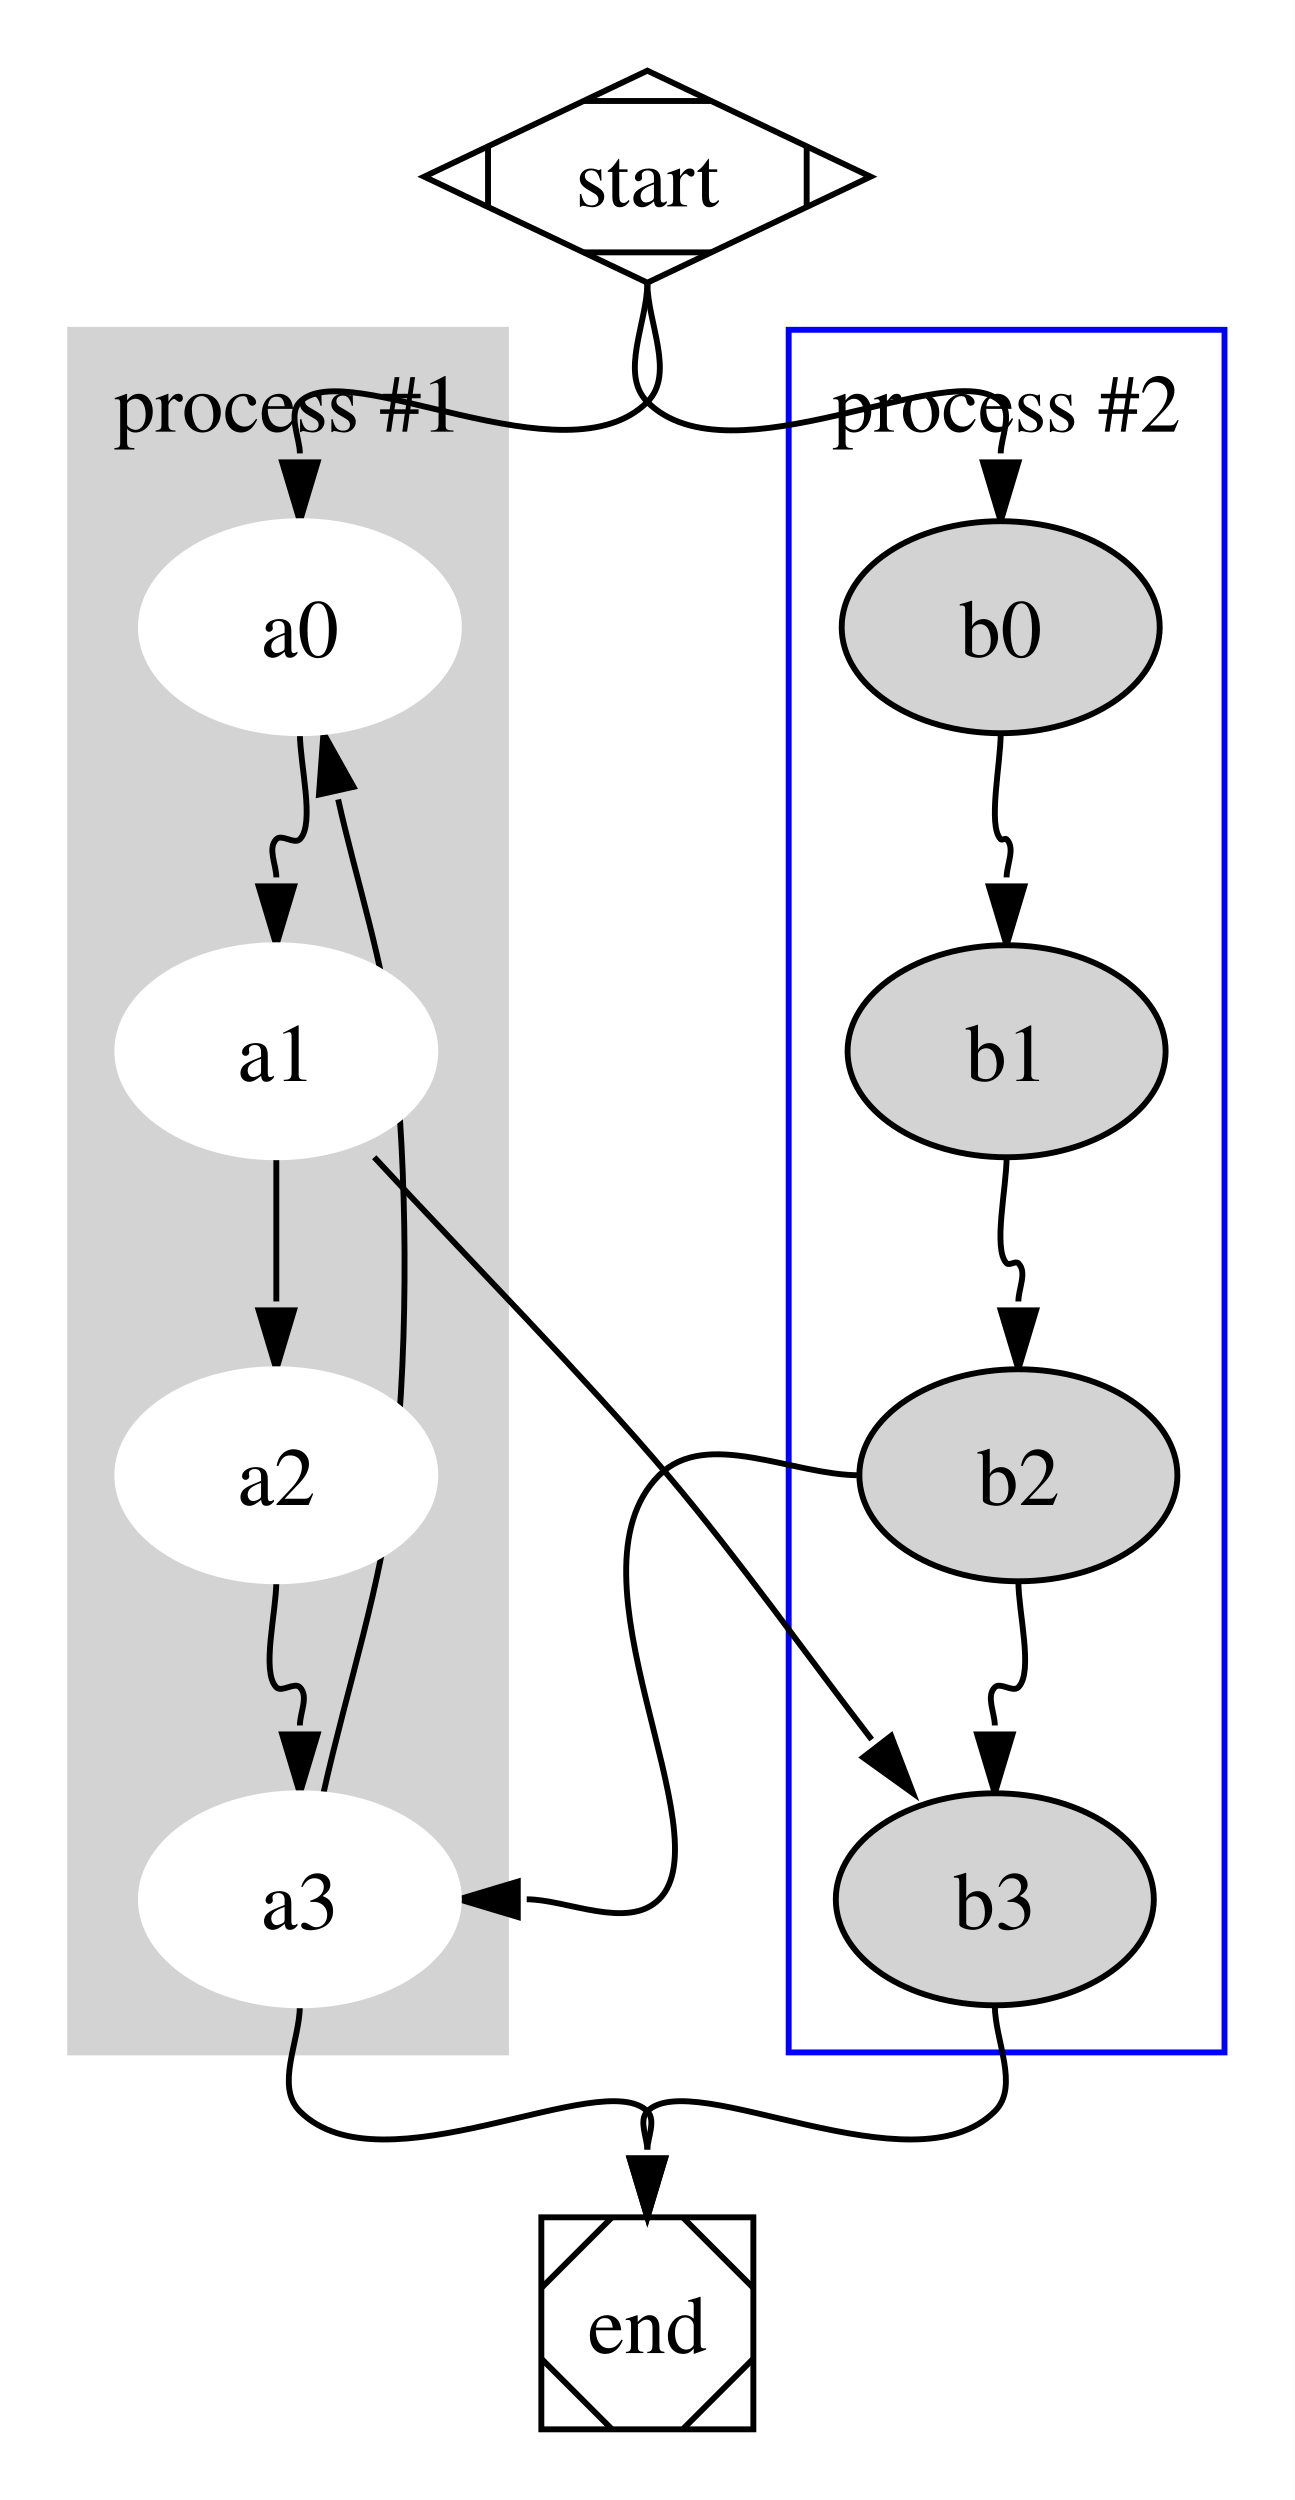
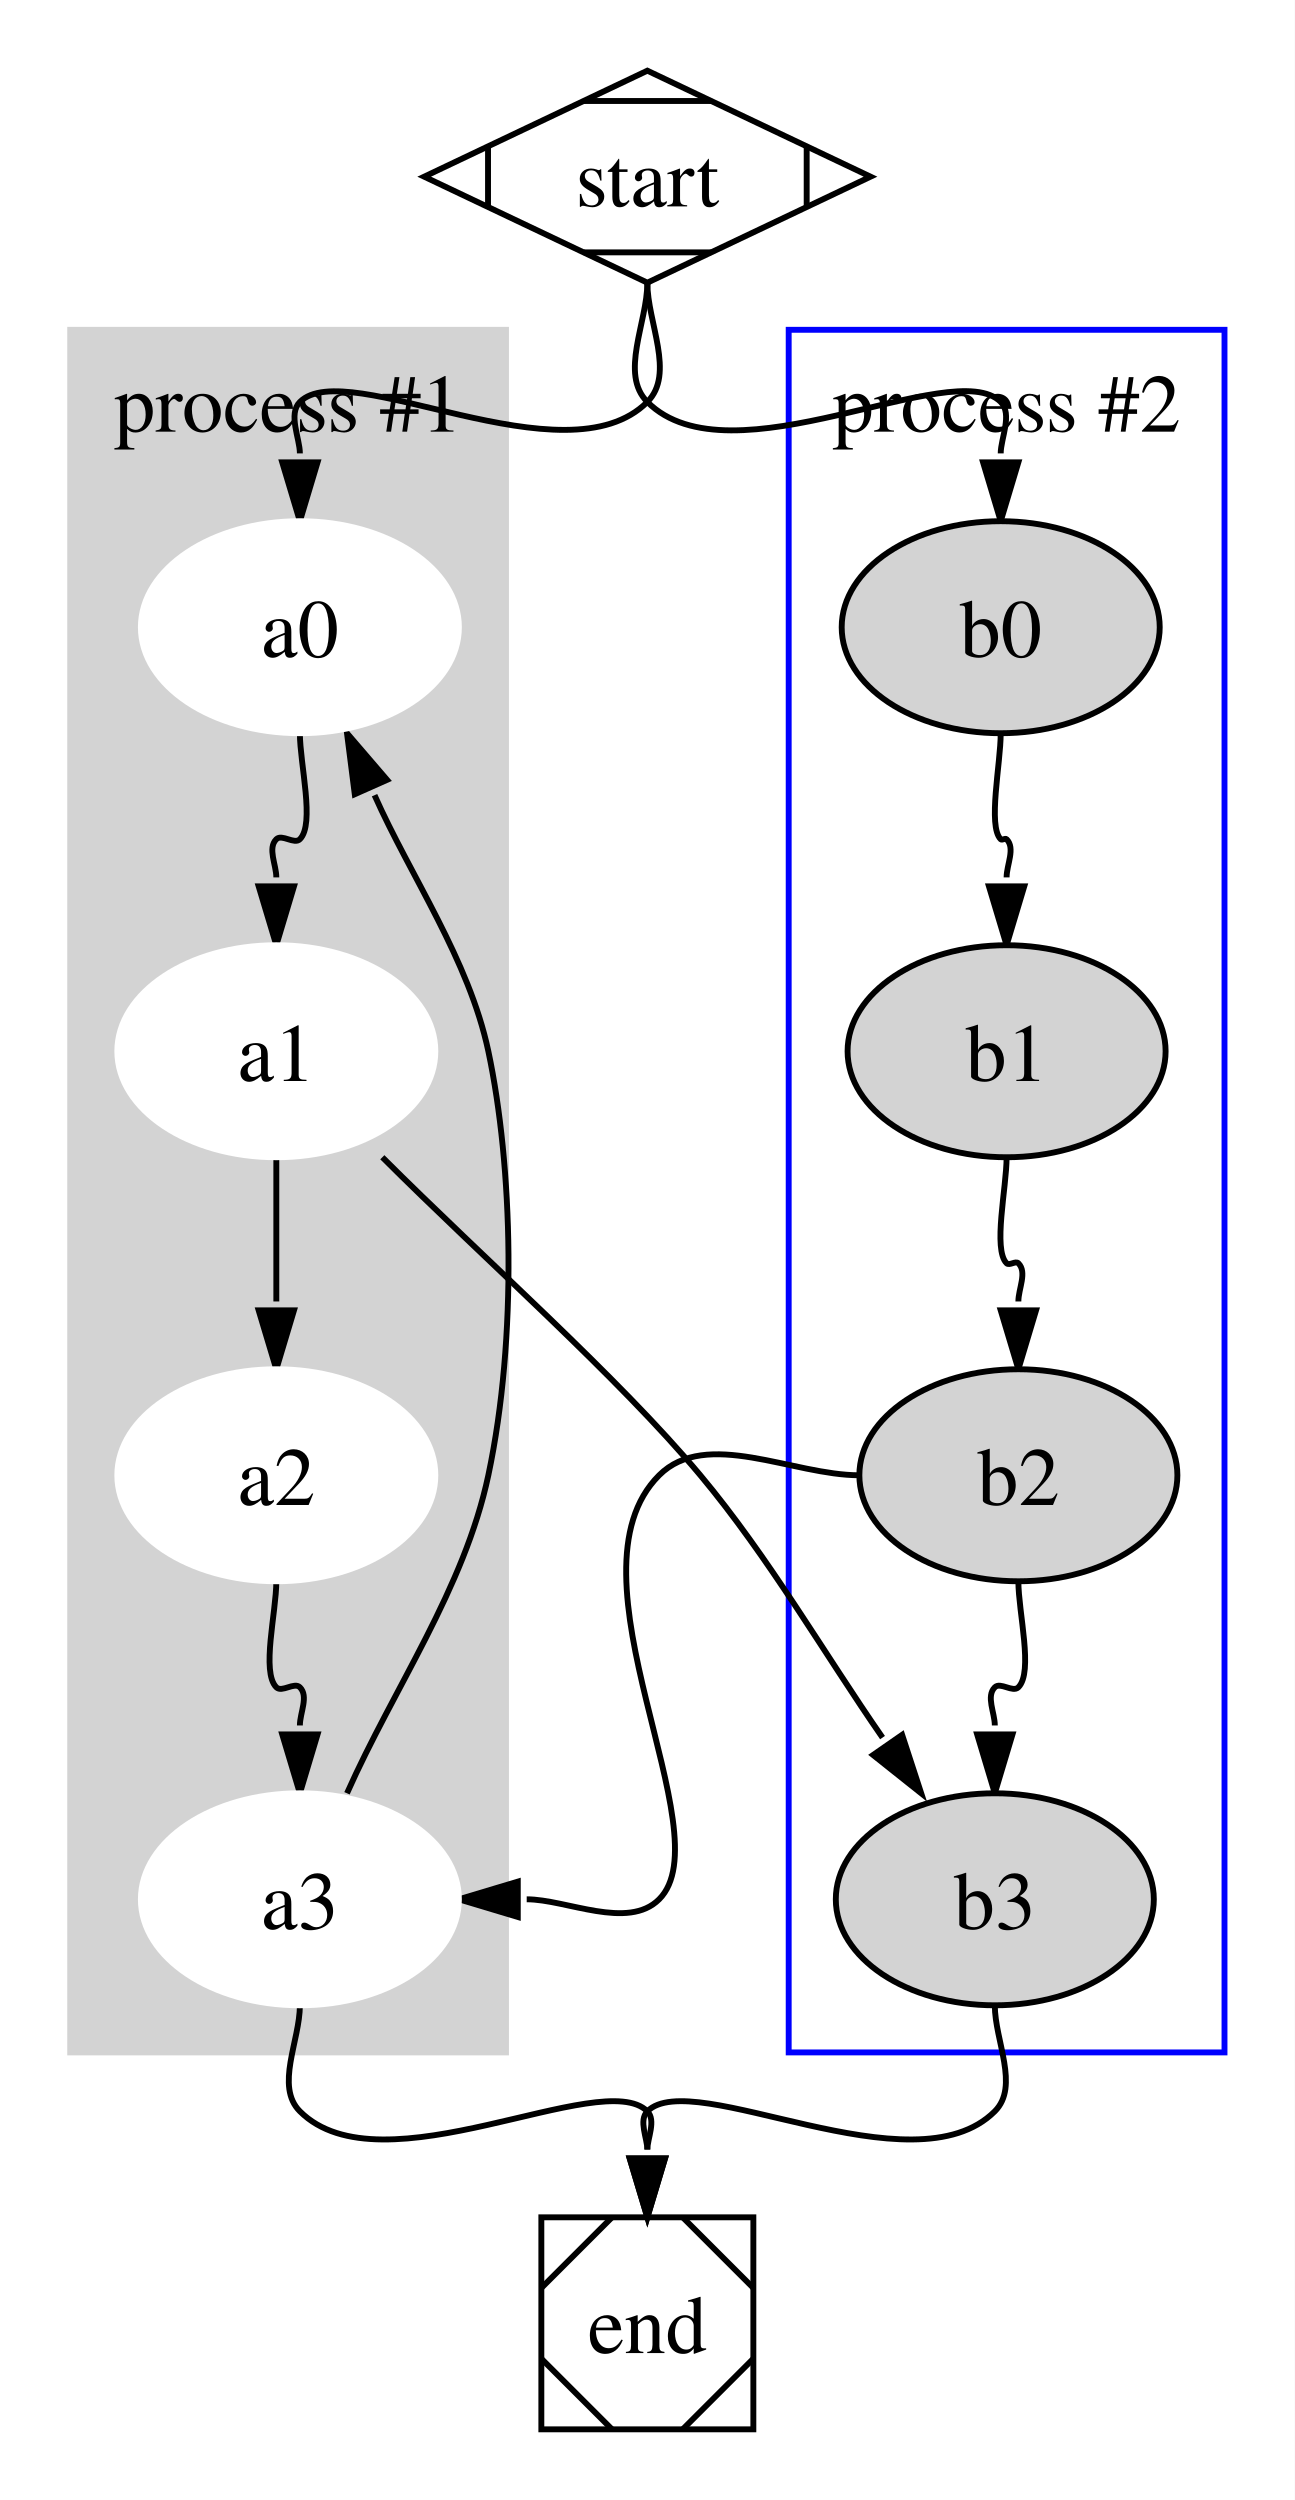
<svg xmlns="http://www.w3.org/2000/svg" width="219.84pt" height="424.5pt" viewBox="0 0 219.84 424.5">
  <rect x="0" y="0" width="219.84" height="424.5" fill="white" />
  <g transform="translate(0 424.5004) scale(1 -1)">
    <rect x="11.92" y="76" width="74" height="292.5" fill="lightgrey" stroke="lightgrey" />
    <text x="48.92" y="-351.2" transform="scale(1 -1)" text-anchor="middle" font-family="Times,serif" font-size="14" fill="black" textLength="57.357" lengthAdjust="spacing">process #1</text>
    <rect x="133.92" y="76" width="74" height="292.5" fill="none" stroke="blue" />
    <text x="170.92" y="-351.2" transform="scale(1 -1)" text-anchor="middle" font-family="Times,serif" font-size="14" fill="black" textLength="57.357" lengthAdjust="spacing">process #2</text>
    <path d="M 50.92 300 C 50.92 294.7 53.513 284.593 50.92 282 C 49.977 281.057 47.863 282.943 46.92 282 C 45.391 280.471 46.92 277.676 46.92 275.514" fill="none" stroke="black" />
    <polygon points="46.92,264 49.92,274 43.92,274" fill="black" stroke="black" />
    <path d="M 46.92 228 C 46.92 222.576 46.92 214.081 46.92 210 C 46.92 207.838 46.92 205.468 46.92 203.514" fill="none" stroke="black" />
    <polygon points="46.92,192 49.92,202 43.92,202" fill="black" stroke="black" />
    <path d="M 46.92 156 C 46.92 150.7 44.327 140.593 46.92 138 C 47.863 137.057 49.977 138.943 50.92 138 C 52.449 136.471 50.92 133.676 50.92 131.514" fill="none" stroke="black" />
    <polygon points="50.92,120 53.92,130 47.92,130" fill="black" stroke="black" />
    <path d="M 169.92 300 C 169.92 294.85 167.681 284.239 169.92 282 C 170.156 281.764 170.684 282.236 170.92 282 C 172.449 280.471 170.92 277.676 170.92 275.514" fill="none" stroke="black" />
    <polygon points="170.92,264 173.92,274 167.92,274" fill="black" stroke="black" />
    <path d="M 170.92 228 C 170.92 222.8 168.563 212.357 170.92 210 C 171.391 209.529 172.449 210.471 172.92 210 C 174.449 208.471 172.92 205.676 172.92 203.514" fill="none" stroke="black" />
    <polygon points="172.92,192 175.92,202 169.92,202" fill="black" stroke="black" />
    <path d="M 172.92 156 C 172.92 150.7 175.513 140.593 172.92 138 C 171.977 137.057 169.863 138.943 168.92 138 C 167.391 136.471 168.92 133.676 168.92 131.514" fill="none" stroke="black" />
    <polygon points="168.92,120 171.92,130 165.92,130" fill="black" stroke="black" />
    <path d="M 109.92 376.5 C 109.92 369.75 114.693 361.023 109.92 356.25 C 96.014 342.344 58.903 364.233 50.92 356.25 C 48.861 354.191 50.92 350.054 50.92 347.514" fill="none" stroke="black" />
    <polygon points="50.92,336 53.92,346 47.92,346" fill="black" stroke="black" />
    <path d="M 109.92 376.5 C 109.92 369.75 105.147 361.023 109.92 356.25 C 124.062 342.108 161.819 364.351 169.92 356.25 C 171.979 354.191 169.92 350.053 169.92 347.514" fill="none" stroke="black" />
    <polygon points="169.92,336 172.92,346 166.92,346" fill="black" stroke="black" />
-     <path d="M 63.545 228 C 79.599 210.619 99.423 190.577 113.42 174 C 125.606 159.567 136.88 143.565 148.016 129.119" fill="none" stroke="black" />
-     <polygon points="155.045,120 151.316,129.752 146.564,126.089" fill="black" stroke="black" />
+     <path d="M 64.92 228 C 82.137 210.783 104.961 190.701 118.92 174 C 130.513 160.13 139.99 143.659 149.853 129.457" fill="none" stroke="black" />
+     <polygon points="156.42,120 153.18,129.925 148.252,126.503" fill="black" stroke="black" />
    <path d="M 145.92 174 C 134.587 174 119.934 182.014 111.92 174 C 94.949 157.029 123.055 113.135 111.92 102 C 106.62 96.7 96.156 102 89.434 102" fill="none" stroke="black" />
    <polygon points="77.92,102 87.92,99 87.92,105" fill="black" stroke="black" />
-     <path d="M 54.92 120 C 58.92 138 64.908 155.671 66.92 174 C 69.539 197.857 69.026 226.815 66.92 246 C 65.327 260.514 60.399 275.344 57.418 288.761" fill="none" stroke="black" />
-     <polygon points="54.92,300 54.161,289.587 60.018,290.889" fill="black" stroke="black" />
+     <path d="M 58.92 120 C 66.92 138 78.831 154.731 82.92 174 C 87.902 197.477 87.057 226.504 82.92 246 C 79.628 261.514 69.71 275.723 63.596 289.479" fill="none" stroke="black" />
+     <polygon points="58.92,300 60.24,289.643 65.723,292.08" fill="black" stroke="black" />
    <path d="M 50.92 84 C 50.92 78 46.677 70.243 50.92 66 C 64.826 52.094 102.202 73.718 109.92 66 C 111.449 64.471 109.92 61.387 109.92 59.514" fill="none" stroke="black" />
    <polygon points="109.92,48 112.92,58 106.92,58" fill="black" stroke="black" />
    <path d="M 168.92 84 C 168.92 78 173.163 70.243 168.92 66 C 155.014 52.094 117.638 73.718 109.92 66 C 108.391 64.471 109.92 61.387 109.92 59.514" fill="none" stroke="black" />
    <polygon points="109.92,48 112.92,58 106.92,58" fill="black" stroke="black" />
    <ellipse cx="50.92" cy="318" rx="27" ry="18" fill="white" stroke="white" />
    <text x="50.92" y="-312.95" transform="scale(1 -1)" text-anchor="middle" font-family="Times,serif" font-size="14" fill="black" textLength="12.773" lengthAdjust="spacing">a0</text>
    <ellipse cx="46.92" cy="246" rx="27" ry="18" fill="white" stroke="white" />
    <text x="46.92" y="-240.95" transform="scale(1 -1)" text-anchor="middle" font-family="Times,serif" font-size="14" fill="black" textLength="12.773" lengthAdjust="spacing">a1</text>
    <ellipse cx="46.92" cy="174" rx="27" ry="18" fill="white" stroke="white" />
    <text x="46.92" y="-168.95" transform="scale(1 -1)" text-anchor="middle" font-family="Times,serif" font-size="14" fill="black" textLength="12.773" lengthAdjust="spacing">a2</text>
    <ellipse cx="50.92" cy="102" rx="27" ry="18" fill="white" stroke="white" />
    <text x="50.92" y="-96.95" transform="scale(1 -1)" text-anchor="middle" font-family="Times,serif" font-size="14" fill="black" textLength="12.773" lengthAdjust="spacing">a3</text>
    <ellipse cx="169.92" cy="318" rx="27" ry="18" fill="lightgrey" stroke="black" />
    <text x="169.92" y="-312.95" transform="scale(1 -1)" text-anchor="middle" font-family="Times,serif" font-size="14" fill="black" textLength="13.534" lengthAdjust="spacing">b0</text>
    <ellipse cx="170.92" cy="246" rx="27" ry="18" fill="lightgrey" stroke="black" />
    <text x="170.92" y="-240.95" transform="scale(1 -1)" text-anchor="middle" font-family="Times,serif" font-size="14" fill="black" textLength="13.534" lengthAdjust="spacing">b1</text>
    <ellipse cx="172.92" cy="174" rx="27" ry="18" fill="lightgrey" stroke="black" />
    <text x="172.92" y="-168.95" transform="scale(1 -1)" text-anchor="middle" font-family="Times,serif" font-size="14" fill="black" textLength="13.534" lengthAdjust="spacing">b2</text>
    <ellipse cx="168.92" cy="102" rx="27" ry="18" fill="lightgrey" stroke="black" />
    <text x="168.92" y="-96.95" transform="scale(1 -1)" text-anchor="middle" font-family="Times,serif" font-size="14" fill="black" textLength="13.534" lengthAdjust="spacing">b3</text>
    <polygon points="109.92,412.5 72.027,394.5 109.92,376.5 147.813,394.5" fill="none" stroke="black" />
    <line x1="82.867" y1="399.649" x2="82.867" y2="389.351" stroke="black" />
    <line x1="99.081" y1="381.649" x2="120.759" y2="381.649" stroke="black" />
    <line x1="136.973" y1="389.351" x2="136.973" y2="399.649" stroke="black" />
    <line x1="120.759" y1="407.351" x2="99.081" y2="407.351" stroke="black" />
    <text x="109.92" y="-389.451" transform="scale(1 -1)" text-anchor="middle" font-family="Times,serif" font-size="14" fill="black" textLength="23.127" lengthAdjust="spacing">start</text>
    <polygon points="127.92,48 91.92,48 91.92,12 127.92,12" fill="none" stroke="black" />
    <line x1="103.92" y1="48" x2="91.92" y2="36" stroke="black" />
    <line x1="91.92" y1="24" x2="103.92" y2="12" stroke="black" />
    <line x1="115.92" y1="12" x2="127.92" y2="24" stroke="black" />
    <line x1="127.92" y1="36" x2="115.92" y2="48" stroke="black" />
    <text x="109.92" y="-24.95" transform="scale(1 -1)" text-anchor="middle" font-family="Times,serif" font-size="14" fill="black" textLength="19.459" lengthAdjust="spacing">end</text>
  </g>
</svg>
